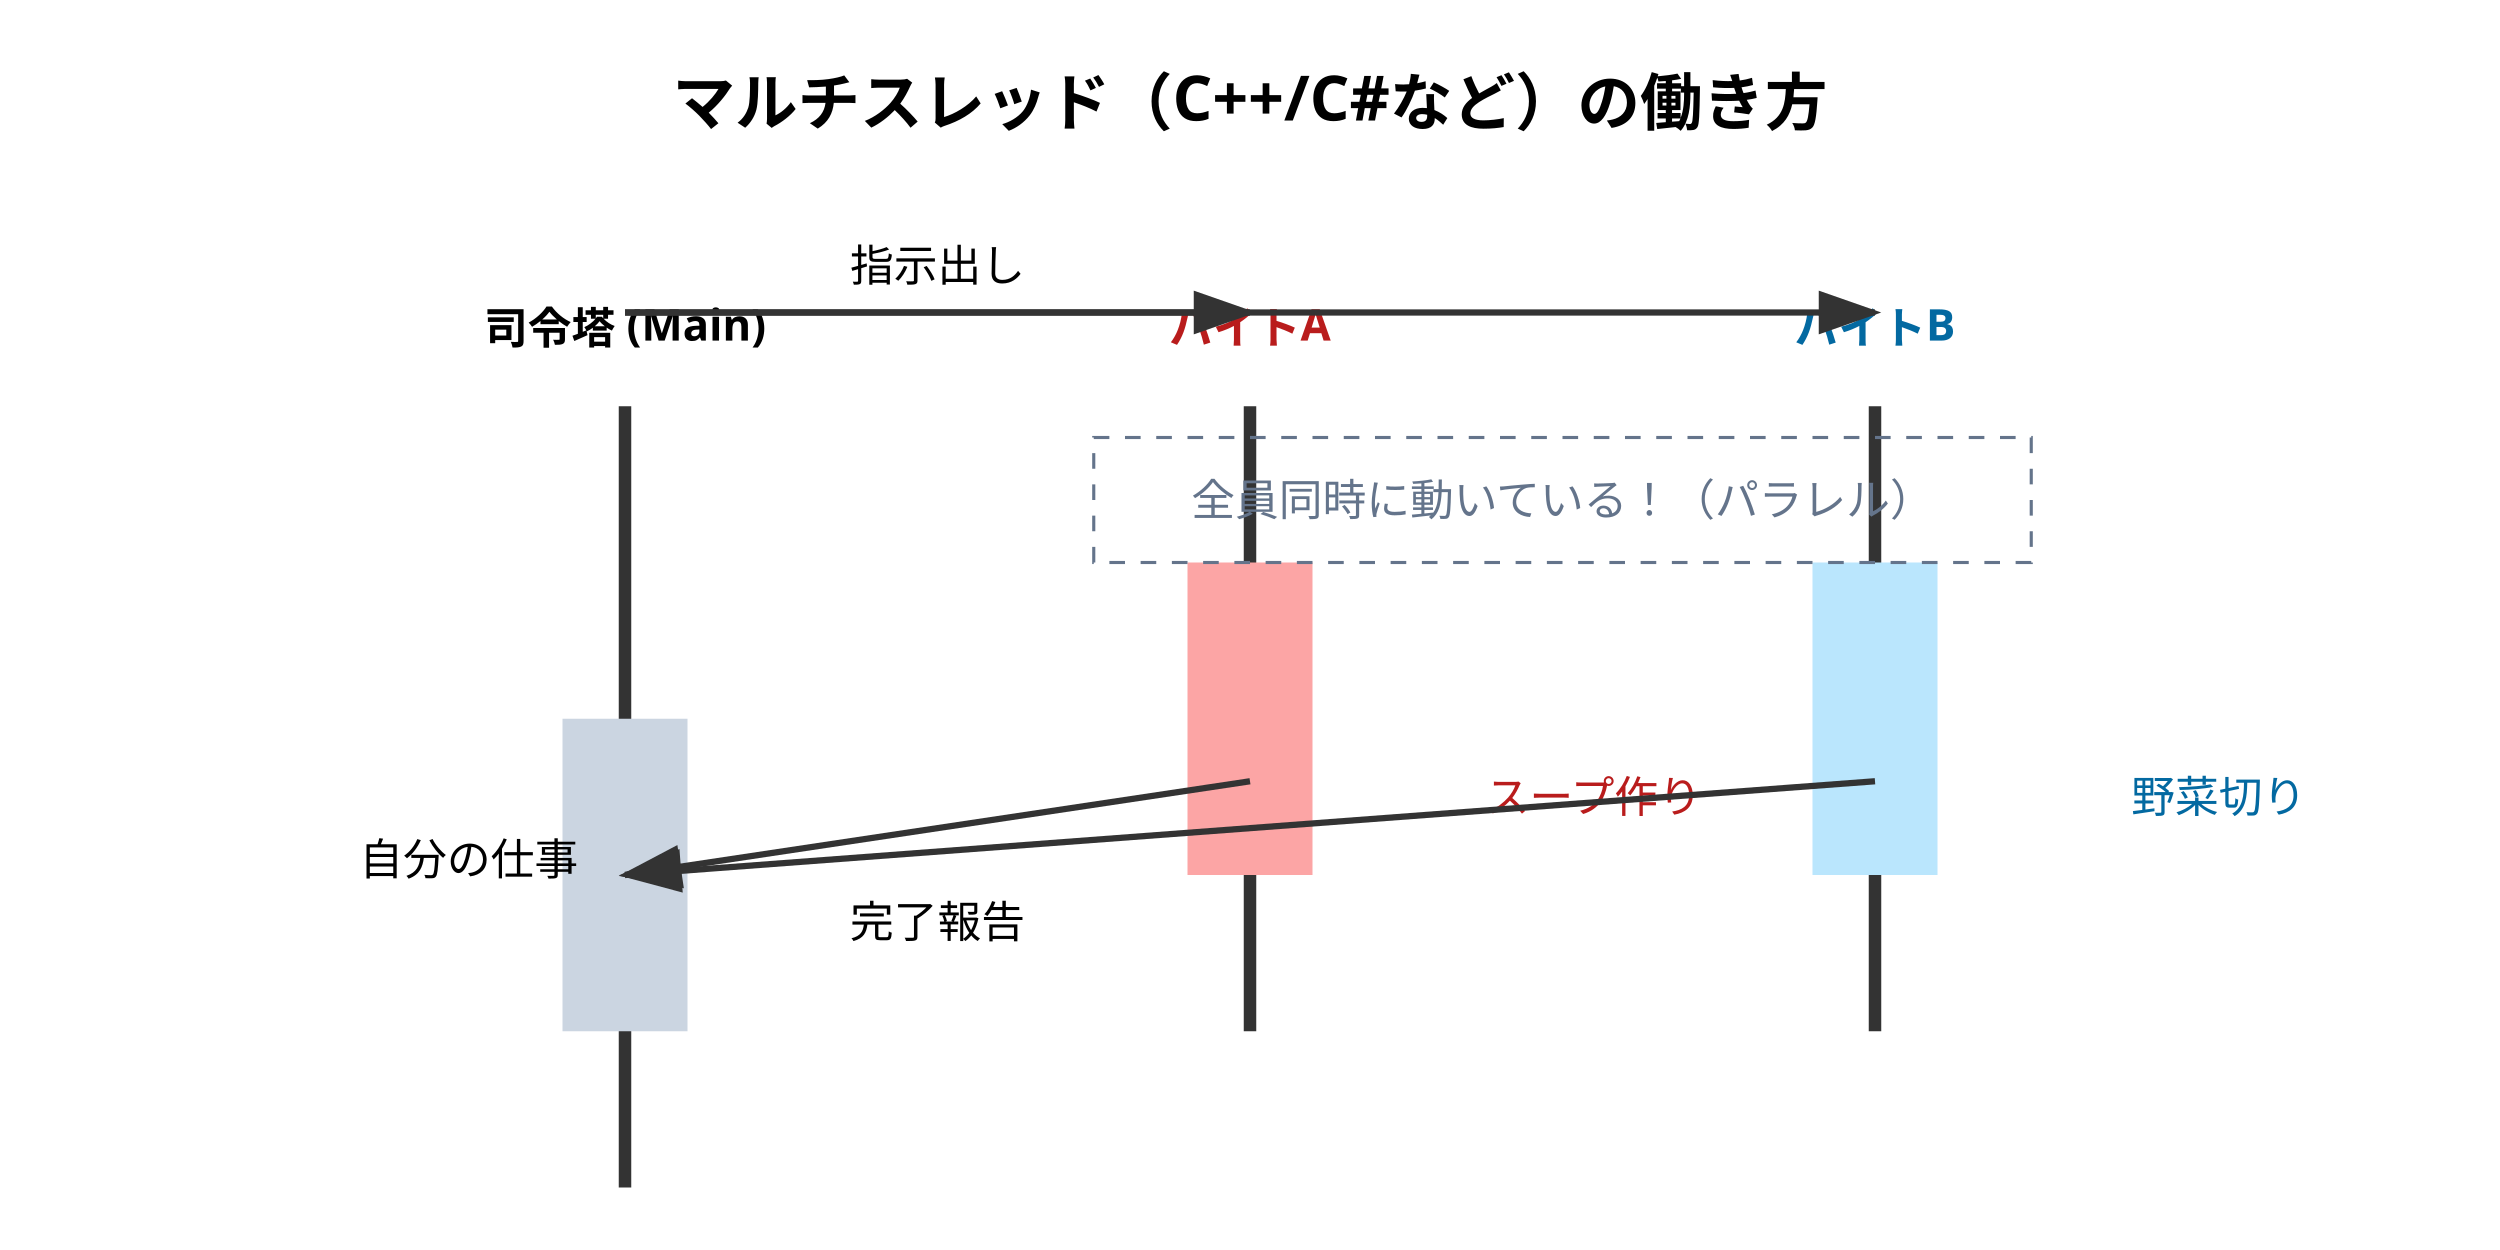
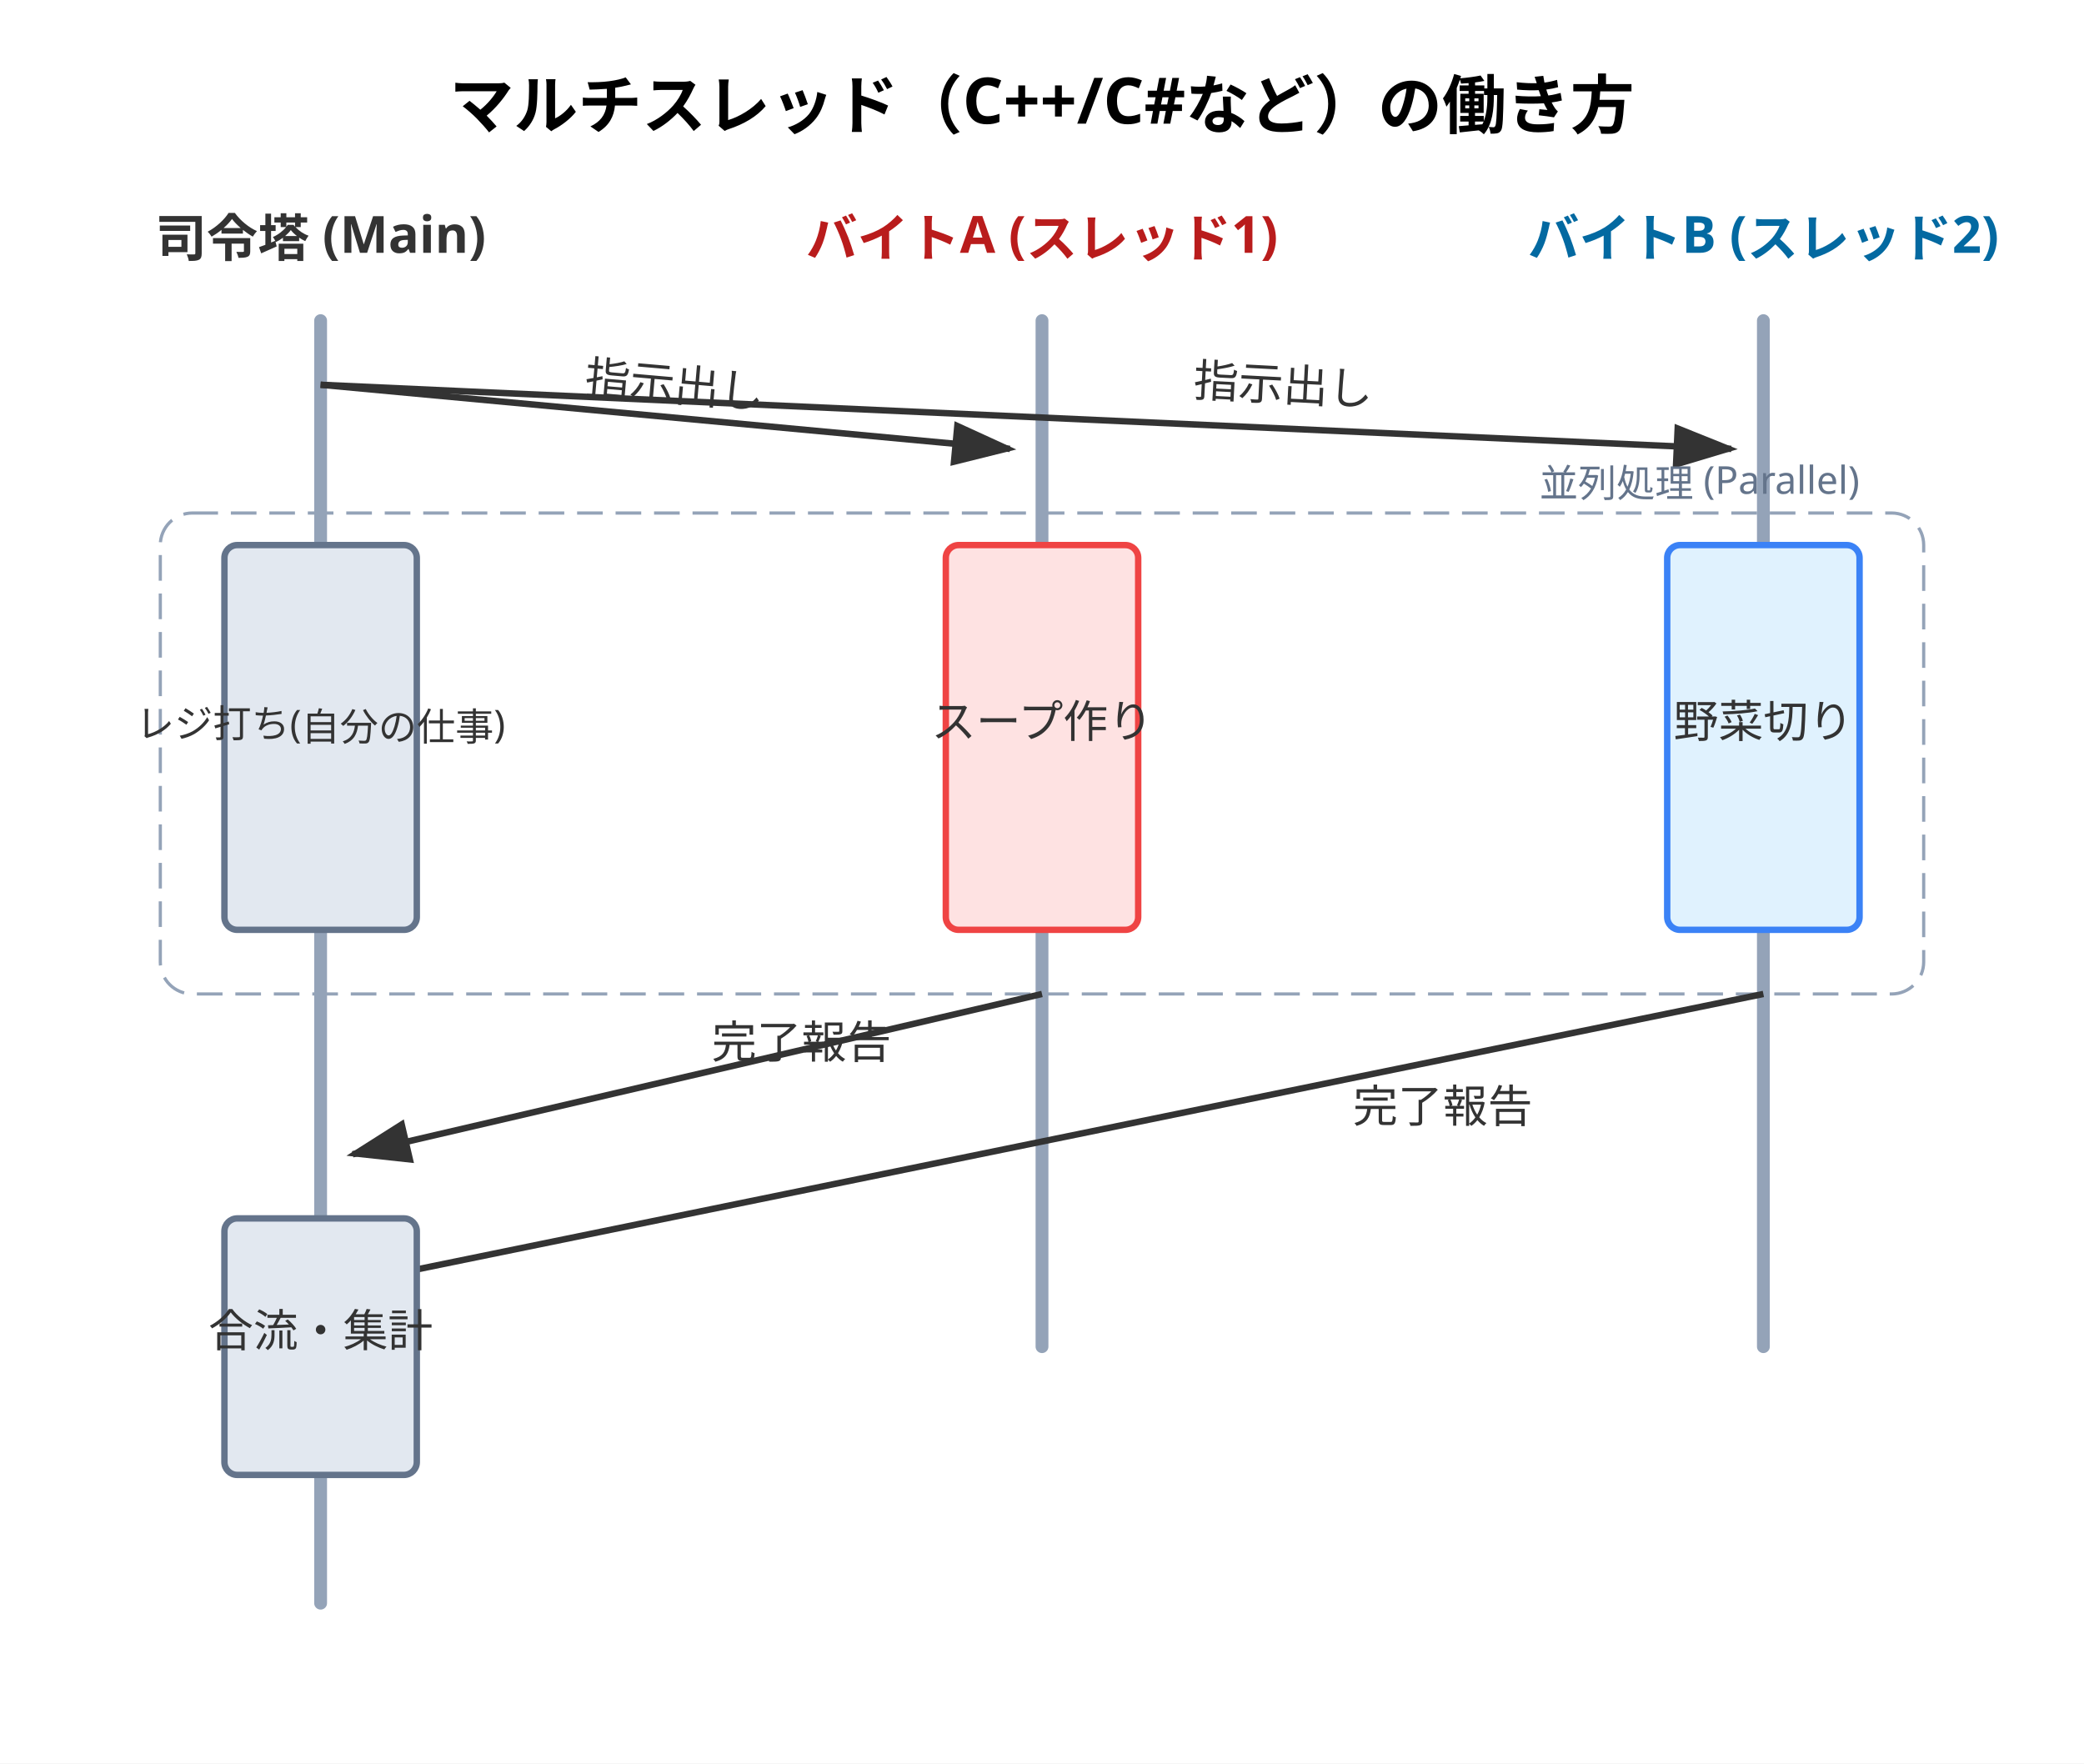
- <svg xmlns="http://www.w3.org/2000/svg" viewBox="0 0 800 400">
+ <svg xmlns="http://www.w3.org/2000/svg" viewBox="0 0 650 550">
  <defs>
    <style>
      .title { font-size: 20px; font-weight: bold; font-family: sans-serif; text-anchor: middle; }
-       .label { font-size: 14px; font-family: sans-serif; text-anchor: middle; }
-       .box { fill: #f1f5f9; stroke: #334155; stroke-width: 2; rx: 5; }
-       .timeline { stroke: #333; stroke-width: 4; }
-       .arrow { stroke: #333; stroke-width: 2; marker-end: url(#arrowhead); fill: none; }
+       .label { font-size: 14px; font-family: sans-serif; text-anchor: middle; fill: #333; }
+       .thread-label { font-size: 16px; font-family: sans-serif; text-anchor: middle; font-weight: bold; }
+       .note { font-size: 12px; font-family: sans-serif; fill: #64748b; }
+       
+       .timeline { stroke: #94a3b8; stroke-width: 4; stroke-linecap: round; }
+       
+       .arrow-line { stroke: #333; stroke-width: 2; fill: none; }
+       .arrow-head { fill: #333; }
+       
+       .box-main { fill: #e2e8f0; stroke: #64748b; stroke-width: 2; }
+       .box-a { fill: #fee2e2; stroke: #ef4444; stroke-width: 2; }
+       .box-b { fill: #e0f2fe; stroke: #3b82f6; stroke-width: 2; }
    </style>
    <marker id="arrowhead" markerWidth="10" markerHeight="7" refX="9" refY="3.5" orient="auto">
      <polygon points="0 0, 10 3.5, 0 7" fill="#333" />
    </marker>
  </defs>
  <rect width="100%" height="100%" fill="#ffffff" />
-   <text x="400" y="40" class="title">マルチスレッド（C++/C#など）の働き方</text>
-   <g transform="translate(100, 80)">
-     <text x="100" y="30" class="label" font-weight="bold">司令塔 (Main)</text>
-     <line x1="100" y1="50" x2="100" y2="300" class="timeline" stroke="#333" />
-     <rect x="80" y="150" width="40" height="100" fill="#cbd5e1" />
-     <text x="50" y="200" class="label">自分の仕事</text>
+   <text x="325" y="40" class="title">マルチスレッド（C++/C#など）の働き方</text>
+   <g transform="translate(100, 0)">
+     <text x="0" y="80" class="thread-label" fill="#333">司令塔 (Main)</text>
+     <line x1="0" y1="100" x2="0" y2="500" class="timeline" />
  </g>
-   <g transform="translate(300, 80)">
-     <text x="100" y="30" class="label" font-weight="bold" fill="#b91c1c">バイトA</text>
-     <line x1="100" y1="50" x2="100" y2="250" class="timeline" stroke="#ef4444" />
-     <rect x="80" y="100" width="40" height="100" fill="#fca5a5" />
-     <text x="210" y="180" class="label" fill="#b91c1c">スープ作り</text>
+   <g transform="translate(325, 0)">
+     <text x="0" y="80" class="thread-label" fill="#b91c1c">バイトA (スレッド1)</text>
+     <line x1="0" y1="100" x2="0" y2="420" class="timeline" stroke="#fca5a5" />
  </g>
-   <g transform="translate(500, 80)">
-     <text x="100" y="30" class="label" font-weight="bold" fill="#0369a1">バイトB</text>
-     <line x1="100" y1="50" x2="100" y2="250" class="timeline" stroke="#2563eb" />
-     <rect x="80" y="100" width="40" height="100" fill="#bae6fd" />
-     <text x="210" y="180" class="label" fill="#0369a1">野菜切り</text>
+   <g transform="translate(550, 0)">
+     <text x="0" y="80" class="thread-label" fill="#0369a1">バイトB (スレッド2)</text>
+     <line x1="0" y1="100" x2="0" y2="420" class="timeline" stroke="#bae6fd" />
  </g>
-   <path d="M 200 100 L 400 100" class="arrow" />
-   <text x="300" y="90" class="label" font-size="12">指示出し</text>
-   <path d="M 200 100 L 600 100" class="arrow" />
-   <path d="M 400 250 L 200 280" class="arrow" />
-   <path d="M 600 250 L 200 280" class="arrow" />
-   <text x="300" y="300" class="label" font-size="12">完了報告</text>
-   <rect x="350" y="140" width="300" height="40" fill="none" stroke="#64748b" stroke-dasharray="5,5" />
-   <text x="500" y="165" class="label" fill="#64748b">全員同時に動いている！（パラレル）</text>
+   <path d="M 100 120 L 315 140" class="arrow-line" marker-end="url(#arrowhead)" />
+   <text x="210" y="125" class="label" transform="rotate(5, 210, 125)">指示出し</text>
+   <path d="M 100 120 L 540 140" class="arrow-line" marker-end="url(#arrowhead)" />
+   <text x="400" y="125" class="label" transform="rotate(3, 400, 125)">指示出し</text>
+   <rect x="50" y="160" width="550" height="150" rx="10" fill="none" stroke="#94a3b8" stroke-dasharray="8,4" />
+   <text x="580" y="155" class="note" text-anchor="end">並列処理 (Parallel)</text>
+   <rect x="70" y="170" width="60" height="120" rx="4" class="box-main" />
+   <text x="100" y="230" class="label" style="font-size:12px;">レジ打ち<br />(自分の仕事)</text>
+   <rect x="295" y="170" width="60" height="120" rx="4" class="box-a" />
+   <text x="325" y="230" class="label" fill="#b91c1c">スープ作り</text>
+   <rect x="520" y="170" width="60" height="120" rx="4" class="box-b" />
+   <text x="550" y="230" class="label" fill="#0369a1">野菜切り</text>
+   <path d="M 325 310 L 110 360" class="arrow-line" marker-end="url(#arrowhead)" />
+   <text x="250" y="330" class="label" fill="#b91c1c">完了報告</text>
+   <path d="M 550 310 L 110 400" class="arrow-line" marker-end="url(#arrowhead)" />
+   <text x="450" y="350" class="label" fill="#0369a1">完了報告</text>
+   <rect x="70" y="380" width="60" height="80" rx="4" class="box-main" fill="#f1f5f9" />
+   <text x="100" y="420" class="label">合流・集計</text>
</svg>
